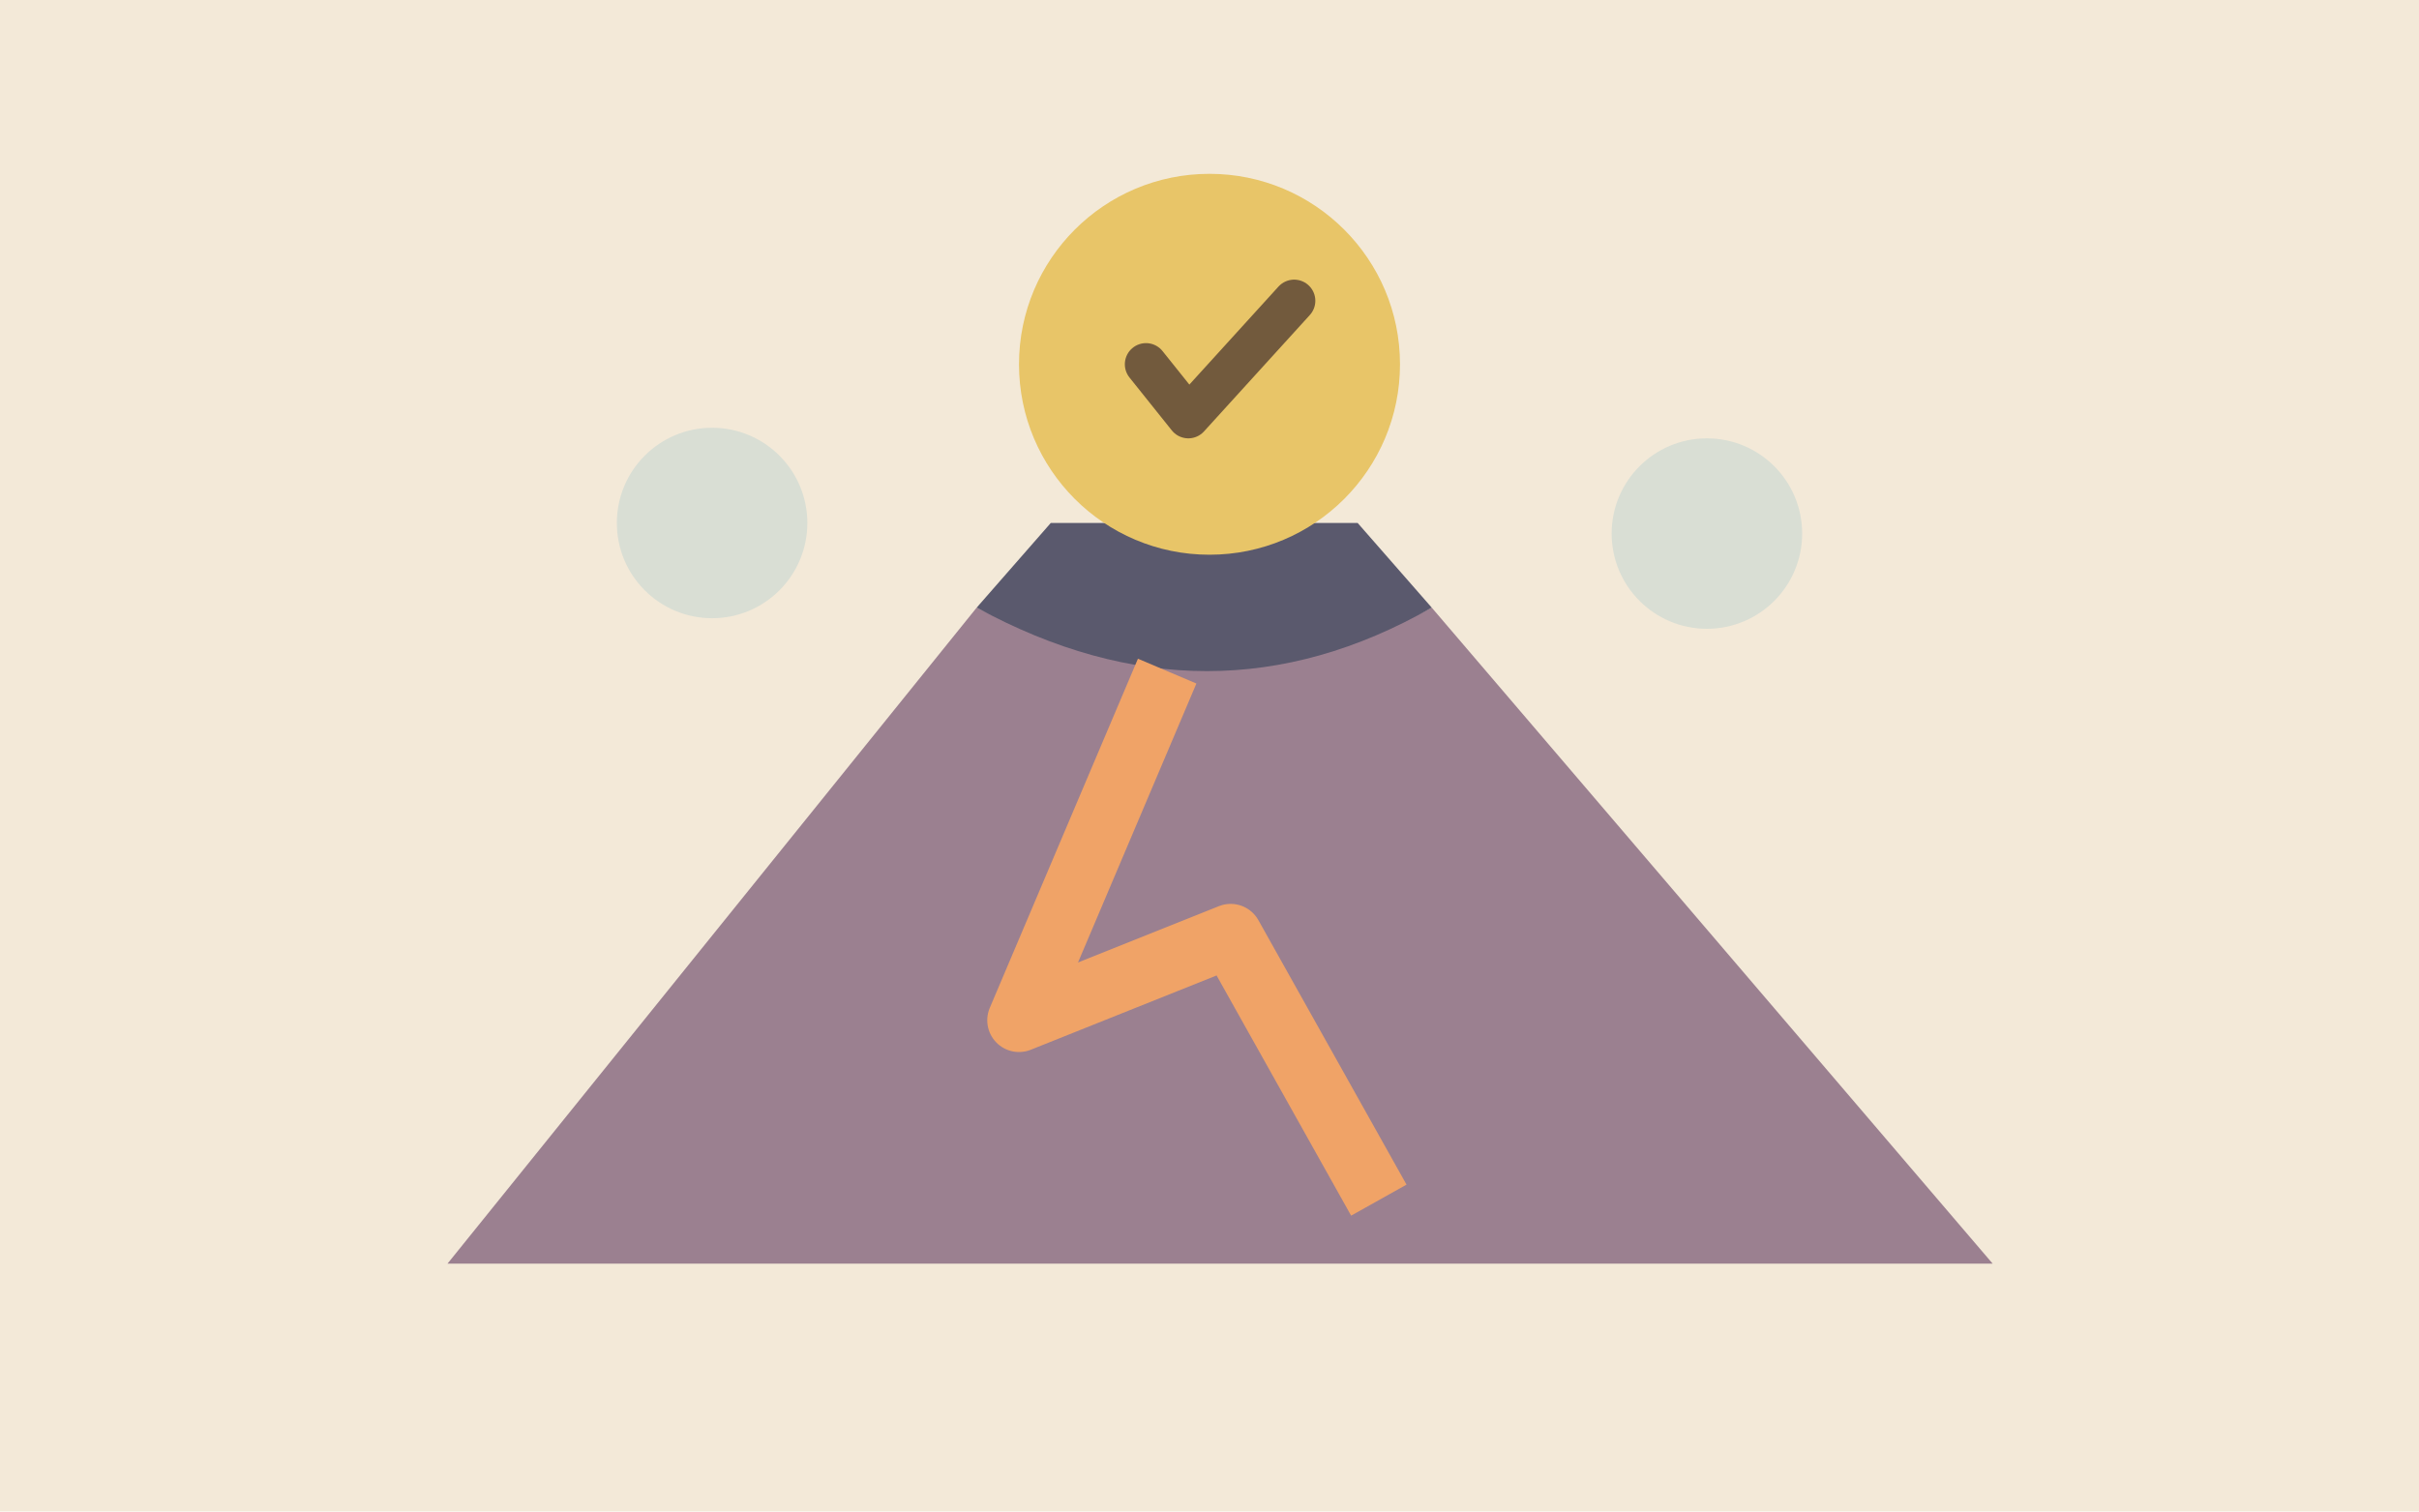
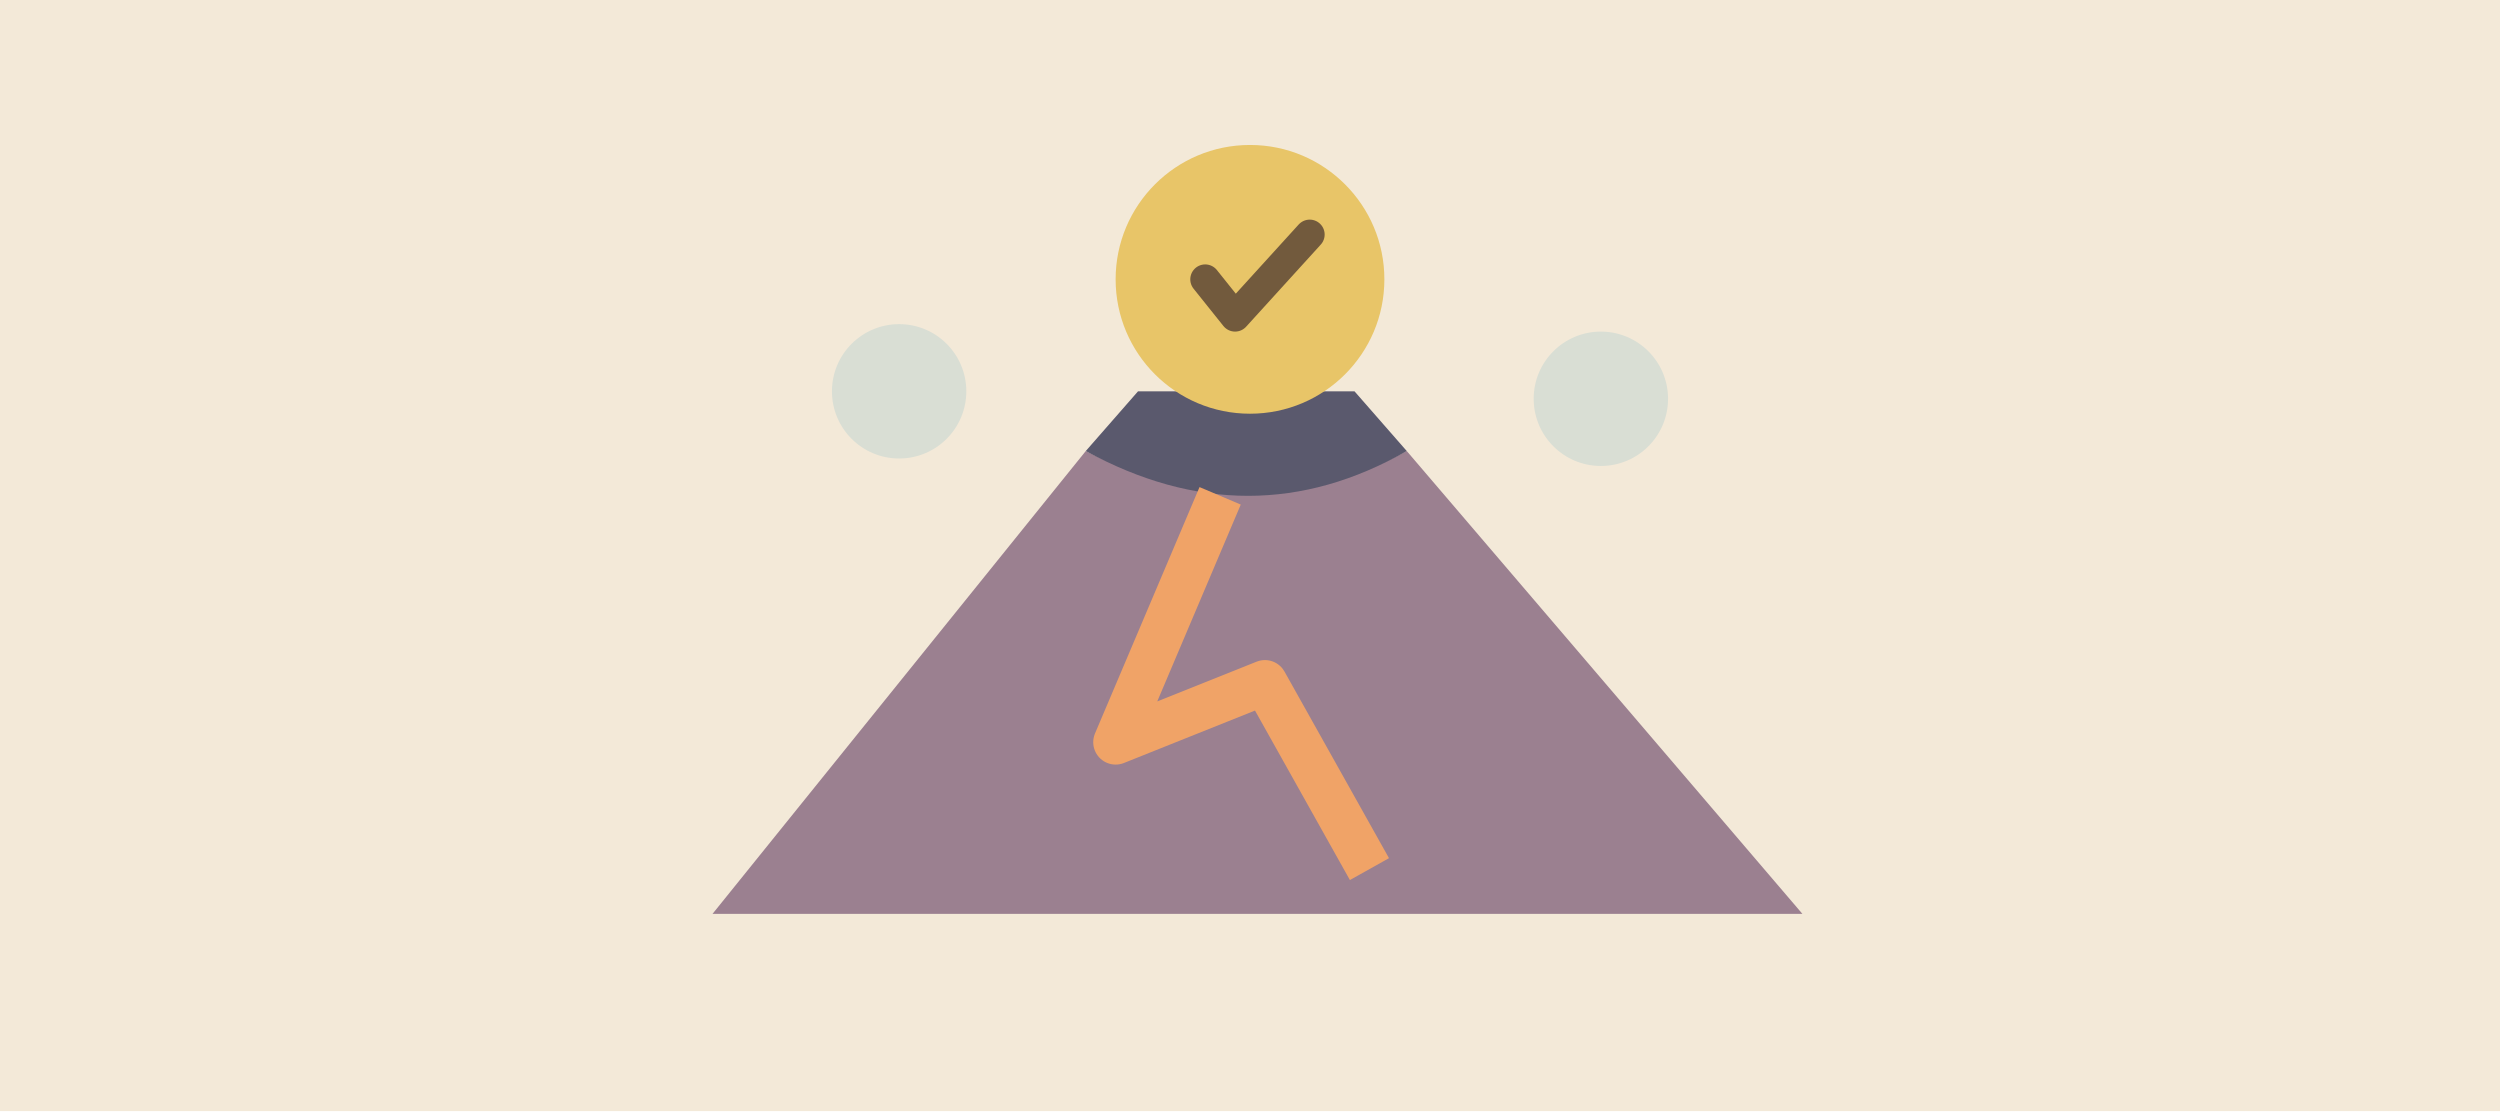
- <svg xmlns="http://www.w3.org/2000/svg" viewBox="0 0 800 500">
-   <rect width="800" height="500" fill="#f3e9d8" />
-   <g transform="translate(120 40) scale(3.5)">
+ <svg xmlns="http://www.w3.org/2000/svg" viewBox="0 0 720 320">
+   <rect width="720" height="320" fill="#f3e9d8" />
+   <g transform="translate(188 31) scale(2.15)">
    <path d="M8 108 L58 46 Q80 57 101 46 L154 108" fill="#9b8090" />
    <path d="M58 46 Q80 58 101 46 L94 38 H65Z" fill="#5a596d" />
    <path d="M76 52 L62 85 L82 77 L96 102" fill="none" stroke="#f0a367" stroke-width="6" stroke-linejoin="round" />
    <circle cx="80" cy="23" r="18" fill="#e8c568" />
    <path d="M74 23 L78 28 L88 17" fill="none" stroke="#725a3d" stroke-width="4" stroke-linecap="round" stroke-linejoin="round" />
    <circle cx="33" cy="38" r="9" fill="#d9ded4" />
    <circle cx="127" cy="39" r="9" fill="#d9ded4" />
  </g>
</svg>
